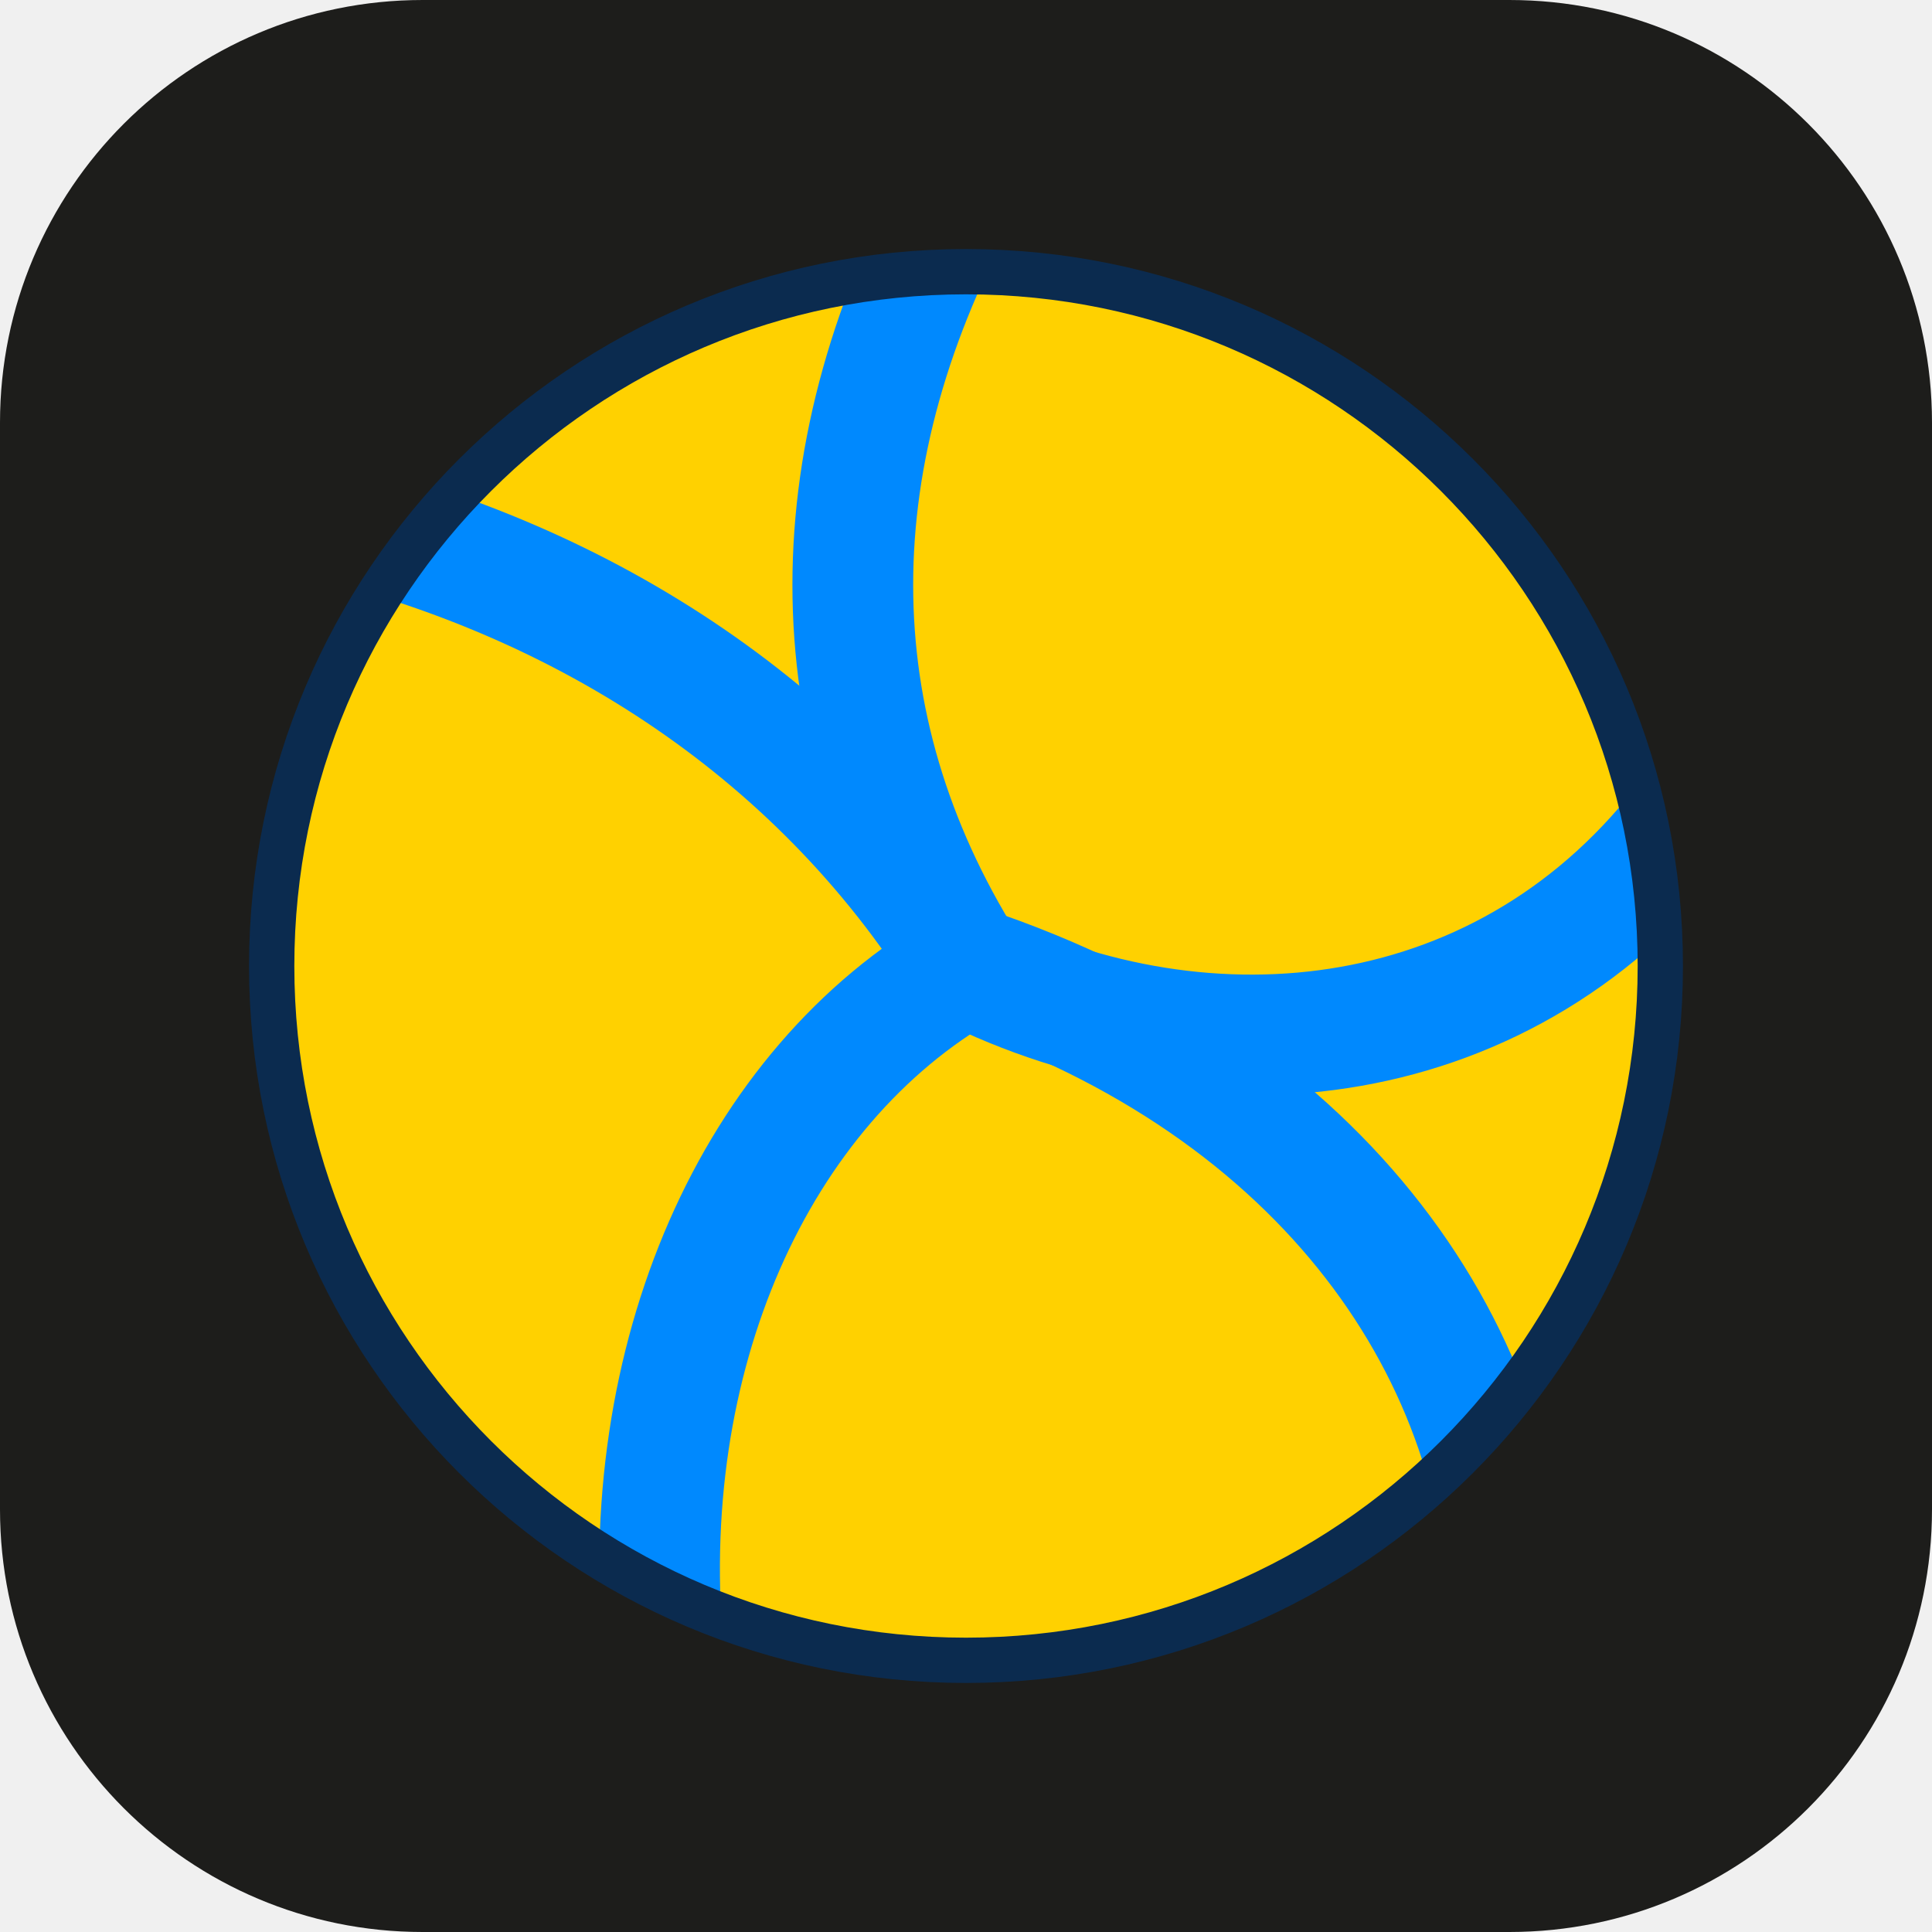
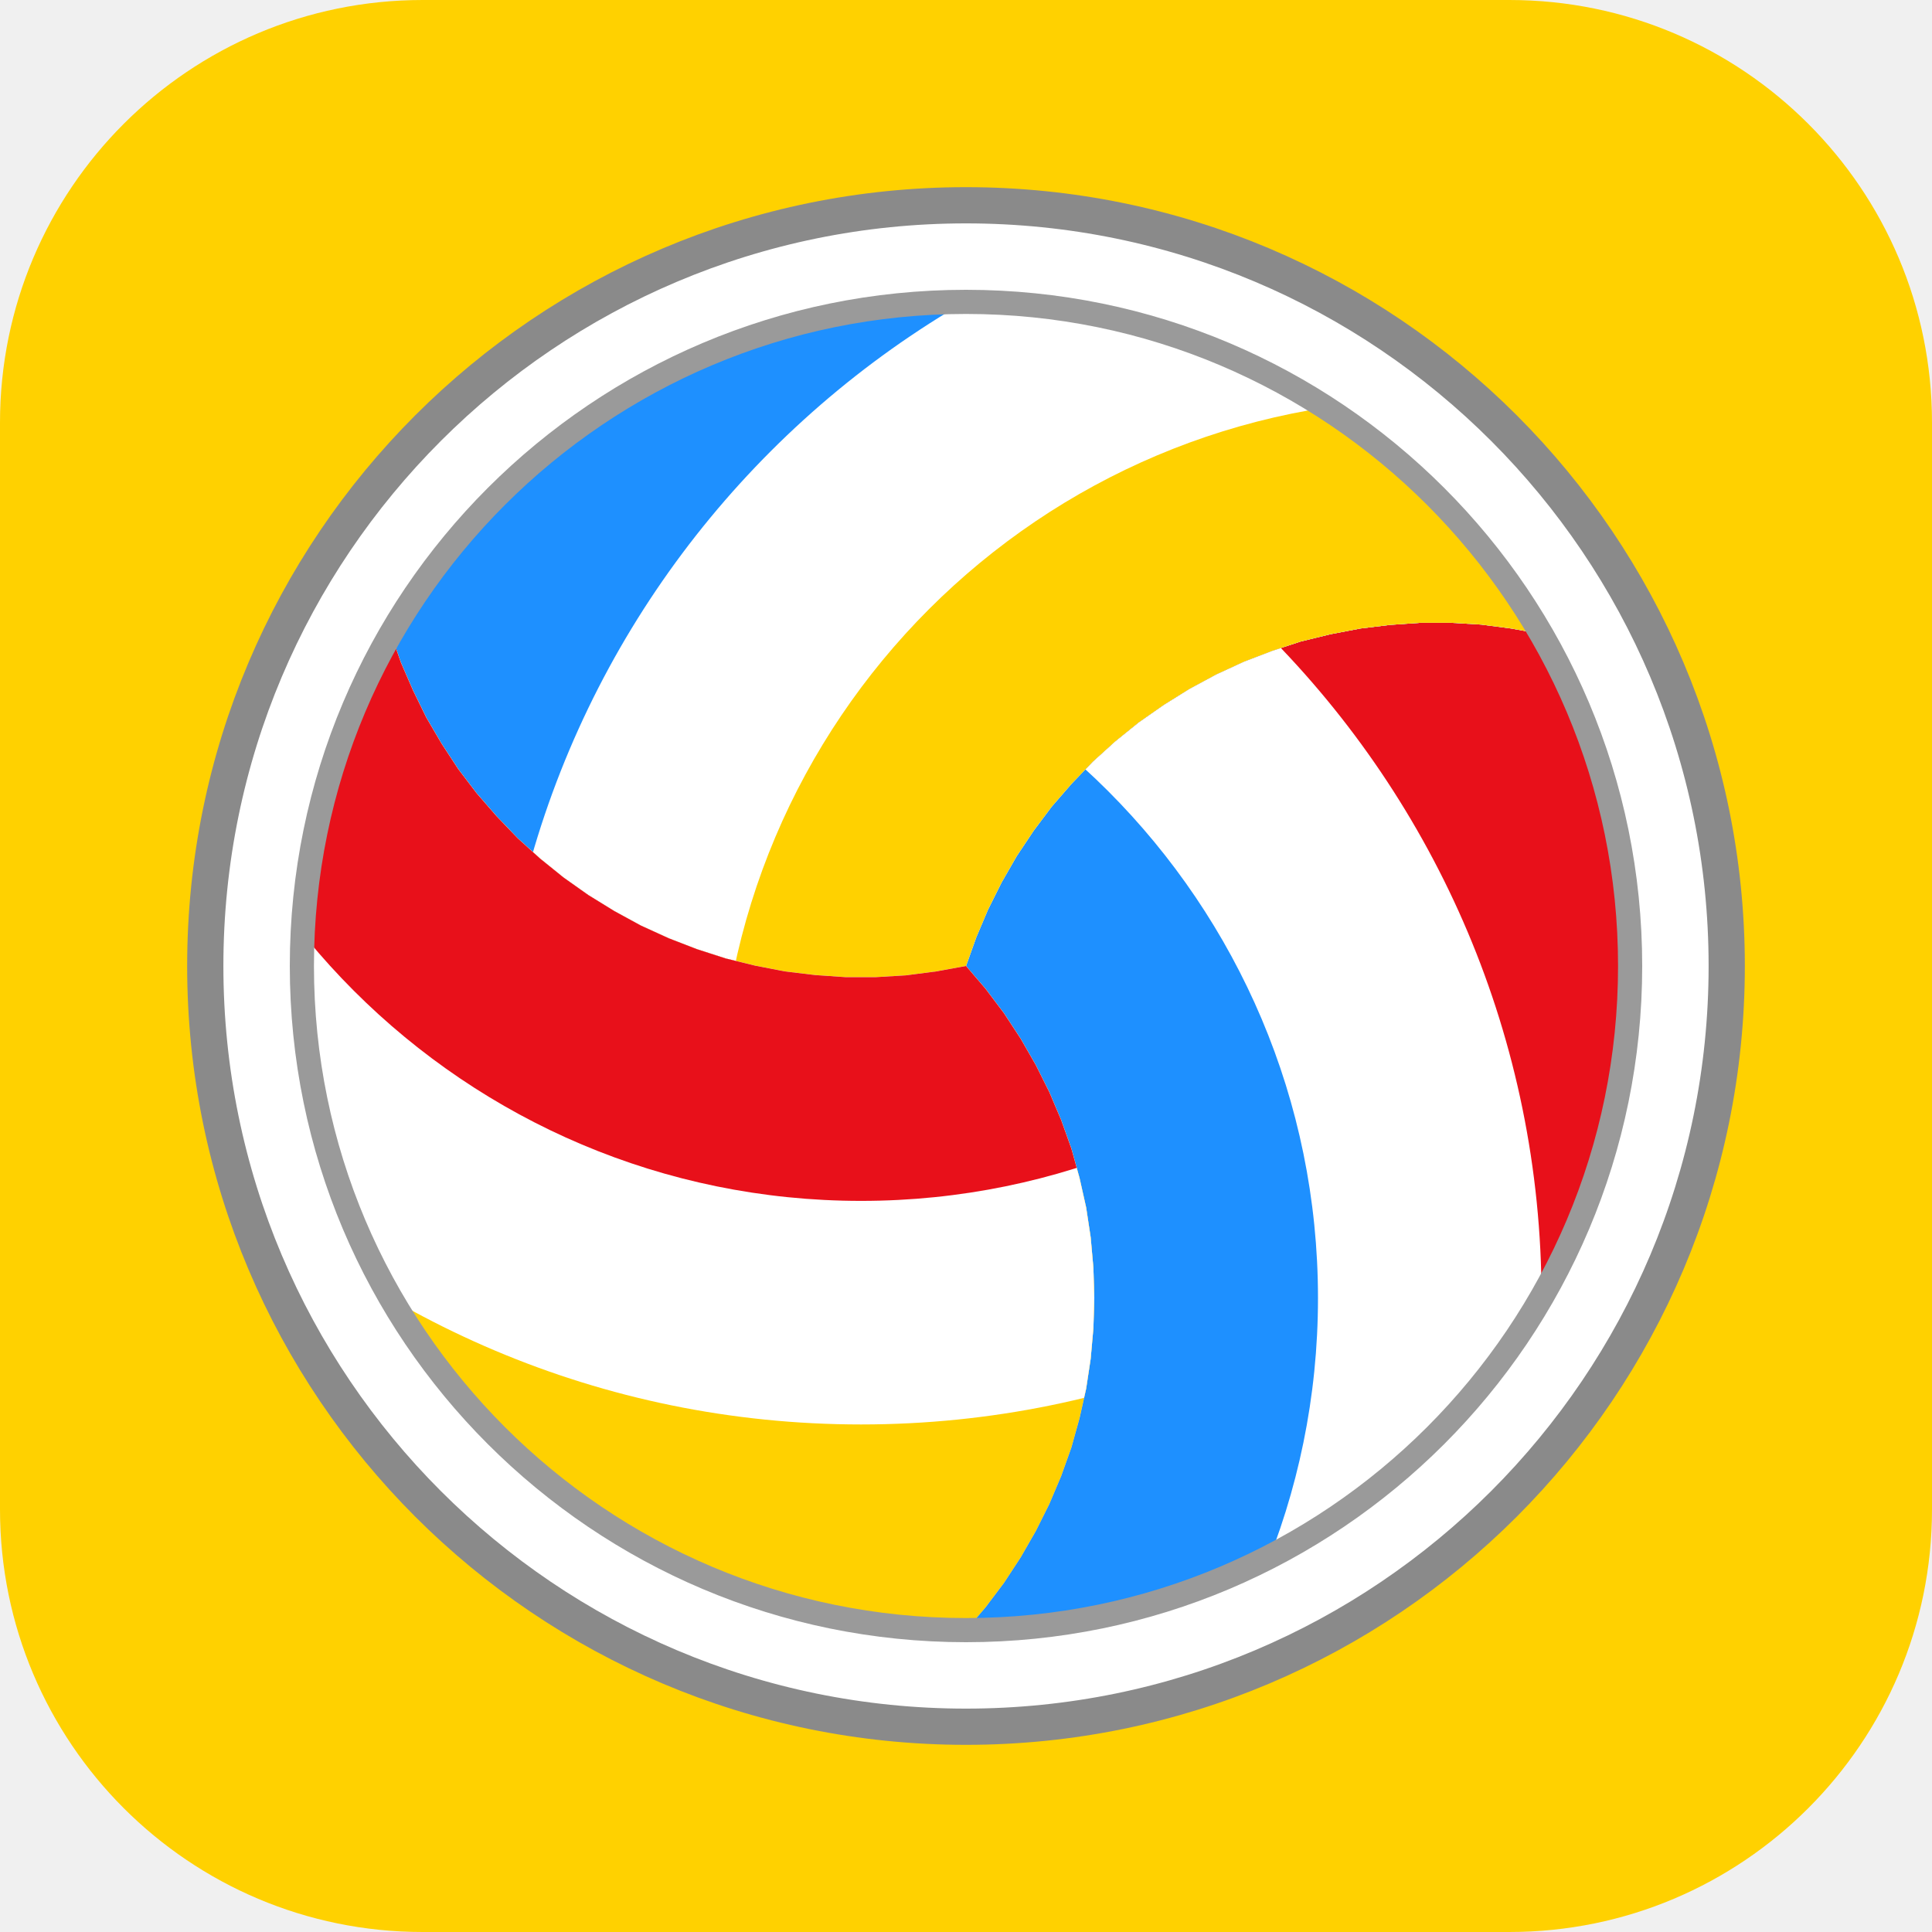
<svg xmlns="http://www.w3.org/2000/svg" viewBox="0 0 64 64">
  <defs>
-     <clipPath id="bal">
-       <circle cx="32" cy="32" r="23" />
+     <clipPath id="g0">
+       <path d="M32.00 32.00 L31.35 32.76 L30.74 33.57 L30.19 34.41 L29.69 35.28 L29.24 36.18 L28.85 37.10 L28.51 38.05 L28.24 39.02 L28.02 40.00 L27.87 40.99 L27.78 42.00 L27.75 43.00 L27.78 44.00 L27.87 45.01 L28.02 46.00 L28.24 46.98 L28.51 47.95 L28.85 48.90 L29.24 49.82 L29.69 50.72 L30.19 51.59 L30.74 52.43 L31.35 53.24 L32.00 54.00 L30.72 53.96 L29.45 53.85 L28.18 53.67 L26.93 53.41 L25.69 53.08 L24.48 52.67 L23.29 52.20 L22.13 51.66 L21.00 51.05 L19.91 50.38 L18.86 49.65 L17.86 48.85 L16.90 48.00 L16.00 47.10 L15.15 46.14 L14.35 45.14 L13.62 44.09 L12.95 43.00 L12.34 41.87 L11.80 40.71 L11.33 39.52 L10.92 38.31 L10.59 37.07 L10.33 35.82 L10.15 34.55 L10.04 33.28 L10.00 32.00 L10.04 30.72 L10.15 29.45 L10.33 28.18 L10.59 26.93 L10.92 25.69 L11.33 24.48 L11.80 23.29 L12.34 22.13 L12.95 21.00 L13.94 20.82 L14.93 20.69 L15.94 20.63 L16.94 20.63 L17.95 20.70 L18.94 20.82 L19.93 21.01 L20.91 21.25 L21.86 21.56 L22.80 21.92 L23.71 22.34 L24.60 22.82 L25.45 23.35 L26.28 23.93 L27.06 24.56 L27.80 25.23 L28.50 25.96 L29.16 26.72 L29.76 27.52 L30.32 28.36 L30.82 29.23 L31.27 30.13 L31.66 31.05 L32.00 32.00Z" />
+     </clipPath>
+     <clipPath id="g1">
+       <path d="M32.00 32.00 L31.66 31.05 L31.27 30.13 L30.82 29.23 L30.32 28.36 L29.76 27.52 L29.16 26.72 L28.50 25.96 L27.80 25.23 L27.06 24.56 L26.28 23.93 L25.45 23.35 L24.60 22.82 L23.71 22.34 L22.80 21.92 L21.86 21.56 L20.91 21.25 L19.93 21.01 L18.94 20.82 L17.95 20.70 L16.94 20.63 L15.94 20.63 L14.93 20.69 L13.94 20.82 L12.95 21.00 L13.62 19.91 L14.35 18.86 L15.15 17.86 L16.00 16.90 L16.90 16.00 L17.86 15.15 L18.86 14.35 L19.91 13.62 L21.00 12.95 L22.13 12.34 L23.29 11.80 L24.48 11.33 L25.69 10.92 L26.93 10.59 L28.18 10.33 L29.45 10.15 L30.72 10.04 L32.00 10.00 L33.28 10.04 L34.55 10.15 L35.82 10.33 L37.07 10.59 L38.31 10.92 L39.52 11.33 L40.71 11.80 L41.87 12.34 L43.00 12.95 L44.09 13.62 L45.14 14.35 L46.14 15.15 L47.10 16.00 L48.00 16.90 L48.85 17.86 L49.65 18.86 L50.38 19.91 L51.05 21.00 L50.72 21.95 L50.32 22.87 L49.88 23.77 L49.37 24.64 L48.82 25.48 L48.21 26.28 L47.55 27.04 L46.85 27.77 L46.11 28.44 L45.33 29.07 L44.51 29.65 L43.65 30.18 L42.77 30.66 L41.85 31.08 L40.92 31.44 L39.96 31.75 L38.98 31.99 L38.00 32.18 L37.00 32.30 L35.99 32.37 L34.99 32.37 L33.99 32.31 L32.99 32.18 L32.00 32.00Z" />
+     </clipPath>
+     <clipPath id="g2">
+       <path d="M32.00 32.00 L32.99 32.18 L33.99 32.31 L34.99 32.37 L35.99 32.37 L37.00 32.30 L38.00 32.18 L38.98 31.99 L39.96 31.75 L40.92 31.44 L41.85 31.08 L42.77 30.66 L43.65 30.18 L44.51 29.65 L45.33 29.07 L46.11 28.44 L46.85 27.77 L47.55 27.04 L48.21 26.28 L48.82 25.48 L49.37 24.64 L49.88 23.77 L50.32 22.87 L50.72 21.95 L51.05 21.00 L51.66 22.13 L52.20 23.29 L52.67 24.48 L53.08 25.69 L53.41 26.93 L53.67 28.18 L53.85 29.45 L53.96 30.72 L54.00 32.00 L53.96 33.28 L53.85 34.55 L53.67 35.82 L53.41 37.07 L53.08 38.31 L52.67 39.52 L52.20 40.71 L51.66 41.87 L51.05 43.00 L50.38 44.09 L49.65 45.14 L48.85 46.14 L48.00 47.10 L47.10 48.00 L46.14 48.85 L45.14 49.65 L44.09 50.38 L43.00 51.05 L41.87 51.66 L40.71 52.20 L39.52 52.67 L38.31 53.08 L37.07 53.41 L35.82 53.67 L34.55 53.85 L33.28 53.96 L32.00 54.00 L31.35 53.24 L30.74 52.43 L30.19 51.59 L29.69 50.72 L29.24 49.82 L28.85 48.90 L28.51 47.95 L28.24 46.98 L28.02 46.00 L27.87 45.01 L27.78 44.00 L27.75 43.00 L27.78 42.00 L27.87 40.99 L28.02 40.00 L28.24 39.02 L28.51 38.05 L28.85 37.10 L29.24 36.18 L29.69 35.28 L30.19 34.41 L30.74 33.57 L31.35 32.76 L32.00 32.00Z" />
    </clipPath>
  </defs>
-   <rect width="64" height="64" rx="14" fill="#1d1d1b" />
-   <circle cx="32" cy="32" r="23" fill="#ffd100" />
-   <g clip-path="url(#bal)" fill="none" stroke="#0089fe" stroke-width="4" stroke-linecap="round">
-     <path d="M32 6c-5 9-5 18 0 26" />
-     <path d="M32 32c8 4 18 3 24 -5" />
-     <path d="M32 32c-7 4-11 13-10 23" />
-     <path d="M10 17c9 2 17 7 22 15" />
-     <path d="M50 54c0-9-6-18-18-22" />
+   <rect width="64" height="64" rx="14" fill="#ffd100" />
+   <circle cx="32" cy="32" r="25.2" fill="#ffffff" stroke="#8a8a8a" stroke-width="1.2" />
+   <g transform="translate(64 0) scale(-1 1)">
+     <g clip-path="url(#g0)">
+       <rect width="64" height="64" fill="#e8101a" />
+       <circle cx="44.100" cy="43.000" r="31.166" fill="#ffffff" />
+       <circle cx="44.100" cy="43.000" r="23.760" fill="#1e90ff" />
+     </g>
+     <g clip-path="url(#g1)">
+       <rect width="64" height="64" fill="#1e90ff" />
+       <circle cx="16.424" cy="36.979" r="31.166" fill="#ffffff" />
+       <circle cx="16.424" cy="36.979" r="23.760" fill="#ffd100" />
+     </g>
+     <g clip-path="url(#g2)">
+       <rect width="64" height="64" fill="#ffd100" />
+       <circle cx="35.476" cy="16.021" r="31.166" fill="#ffffff" />
+       <circle cx="35.476" cy="16.021" r="23.760" fill="#e8101a" />
+     </g>
  </g>
-   <circle cx="32" cy="32" r="23" fill="none" stroke="#0b2b4f" stroke-width="1.5" />
+   <circle cx="32" cy="32" r="22.0" fill="none" stroke="#9a9a9a" stroke-width="0.8" />
</svg>
